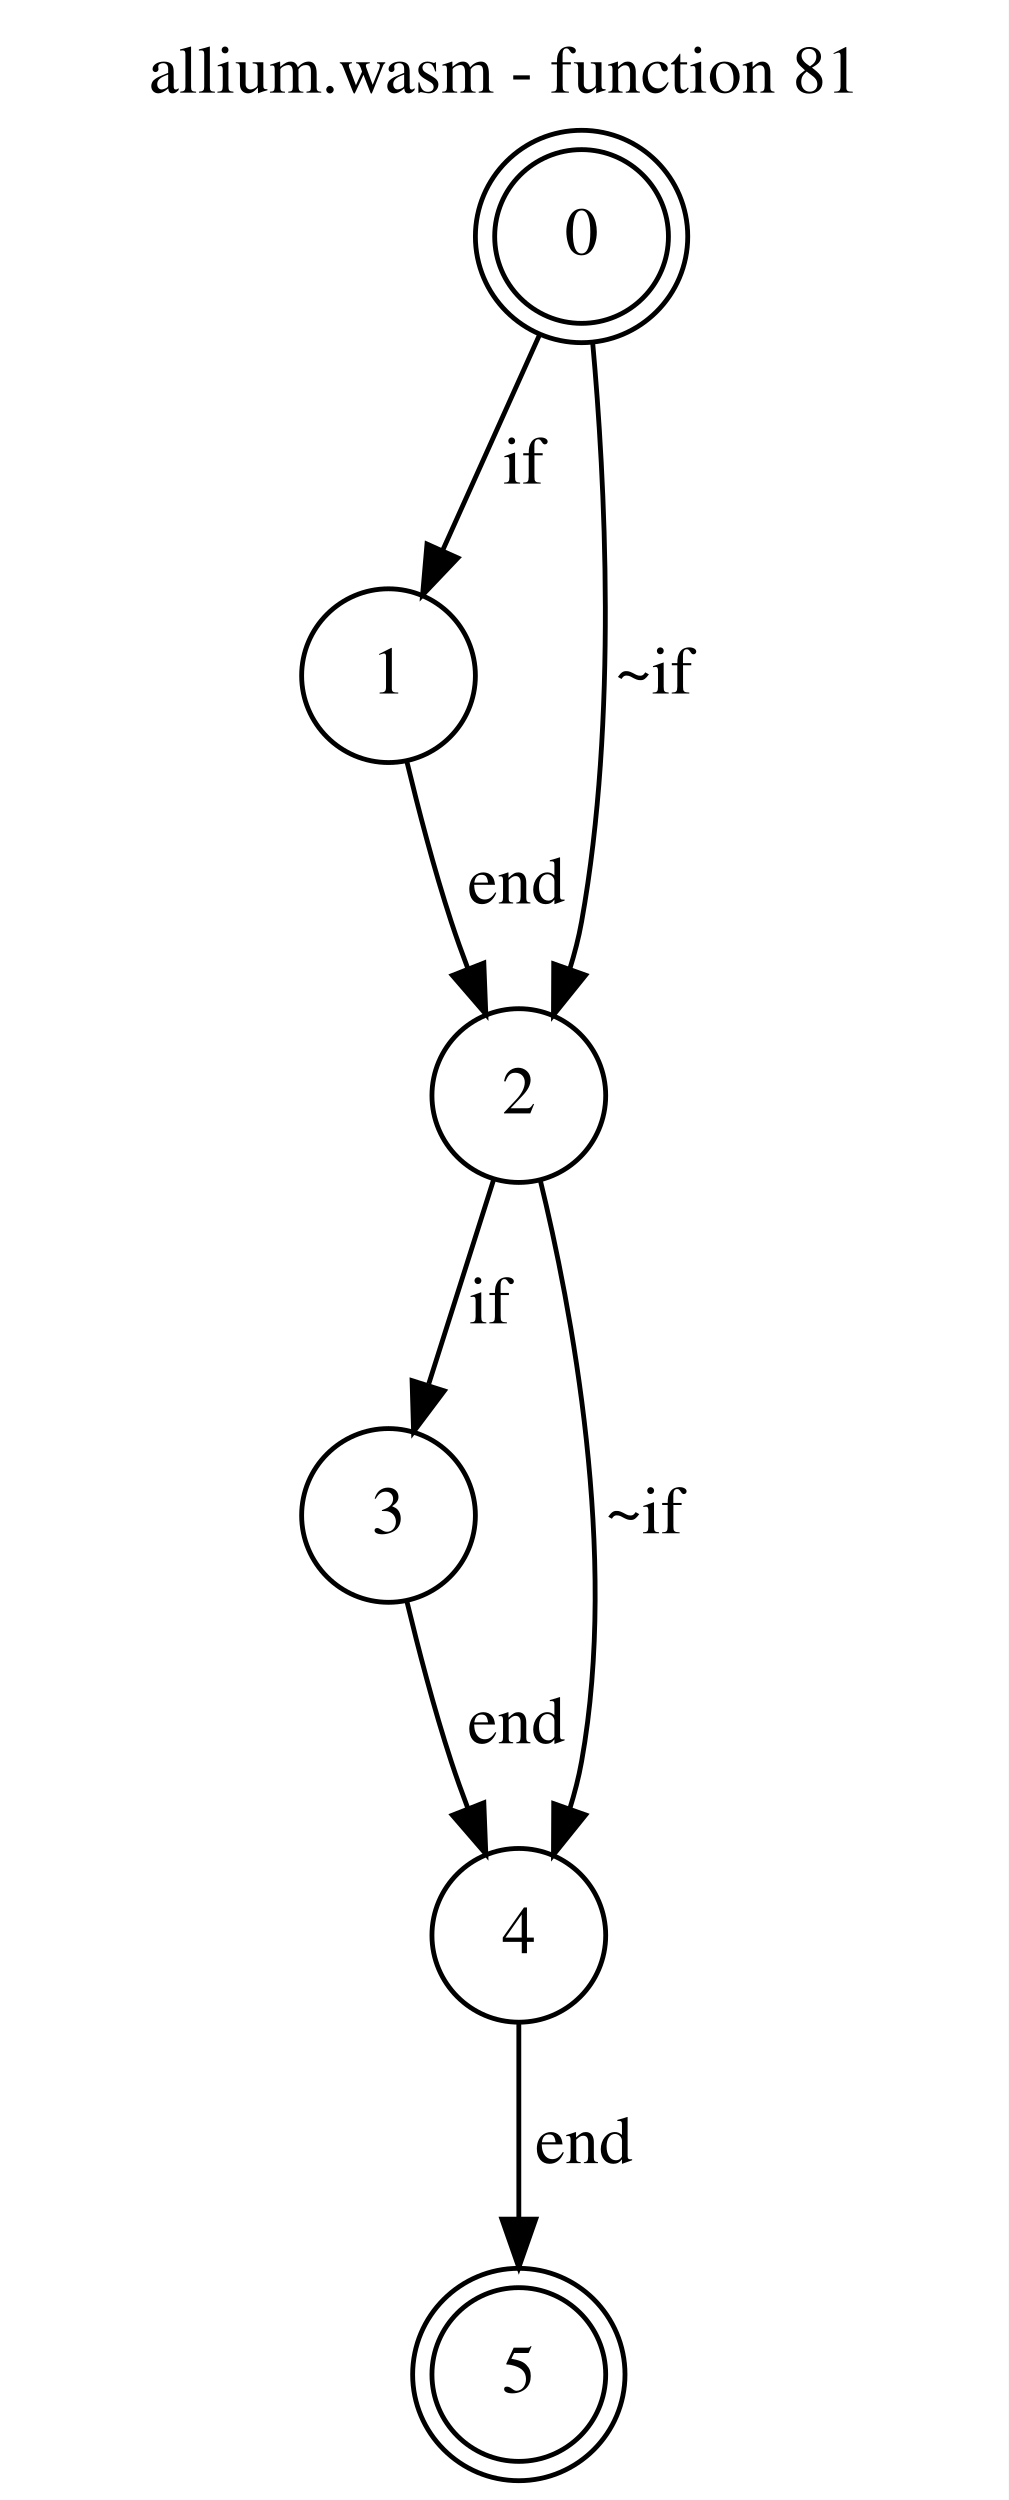
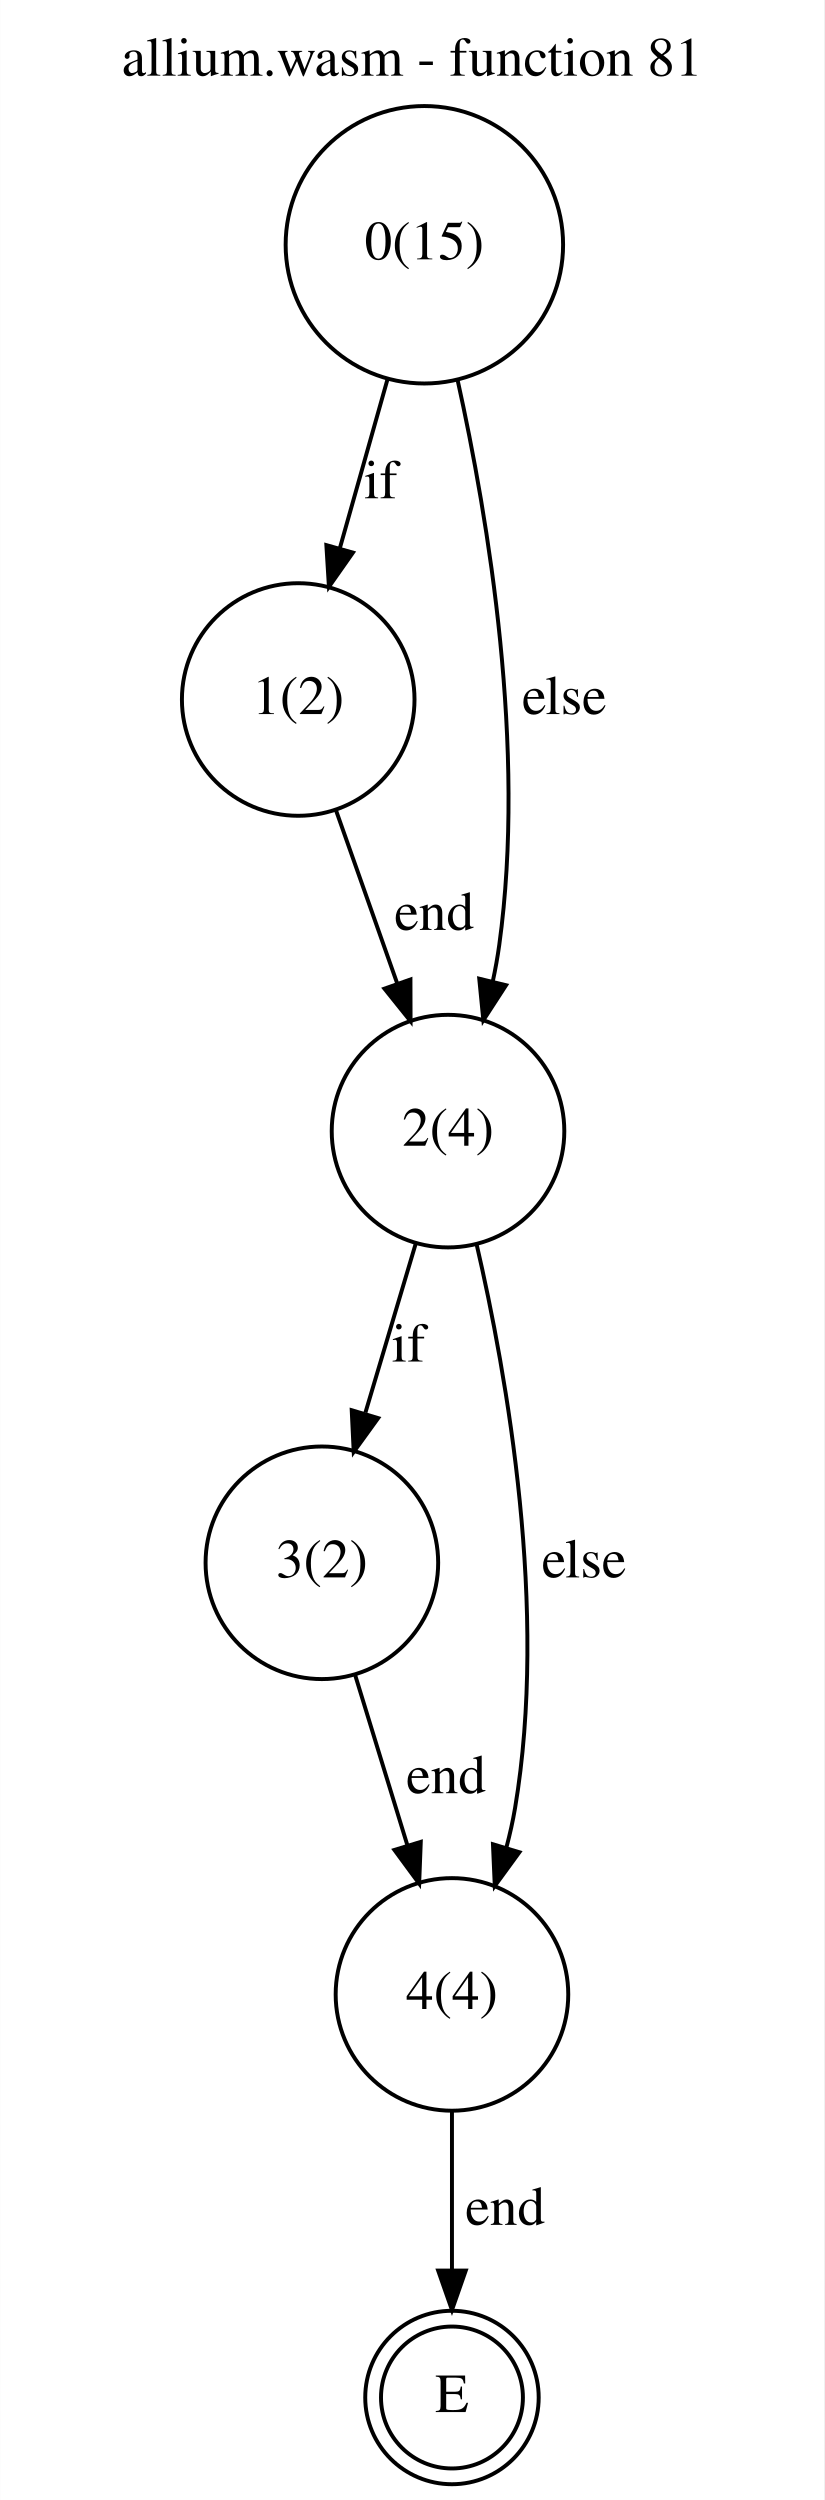
- <svg xmlns="http://www.w3.org/2000/svg" width="209pt" height="518pt" viewBox="0.00 0.00 209.00 518.00">
-   <g id="graph0" class="graph" transform="scale(1 1) rotate(0) translate(4 514)">
-     <polygon fill="white" stroke="transparent" points="-4,4 -4,-514 205,-514 205,4 -4,4" />
-     <text text-anchor="middle" x="100.5" y="-494.8" font-family="Times,serif" font-size="14.00">allium.wasm - function 81</text>
+ <svg xmlns="http://www.w3.org/2000/svg" width="209pt" height="634pt" viewBox="0.00 0.00 209.00 634.17">
+   <g id="graph0" class="graph" transform="scale(1 1) rotate(0) translate(4 630.17)">
+     <polygon fill="white" stroke="transparent" points="-4,4 -4,-630.17 205,-630.17 205,4 -4,4" />
+     <text text-anchor="middle" x="100.5" y="-610.97" font-family="Times,serif" font-size="14.00">allium.wasm - function 81</text>
    <g id="node1" class="node">
-       <ellipse fill="none" stroke="black" cx="116.5" cy="-465" rx="18" ry="18" />
-       <ellipse fill="none" stroke="black" cx="116.5" cy="-465" rx="22" ry="22" />
-       <text text-anchor="middle" x="116.5" y="-461.3" font-family="Times,serif" font-size="14.00">0</text>
+       <ellipse fill="none" stroke="black" cx="110.62" cy="-22" rx="18" ry="18" />
+       <ellipse fill="none" stroke="black" cx="110.62" cy="-22" rx="22" ry="22" />
+       <text text-anchor="middle" x="110.62" y="-18.3" font-family="Times,serif" font-size="14.00">E</text>
+     </g>
+     <g id="node2" class="node">
+       <ellipse fill="none" stroke="black" cx="103.62" cy="-568.08" rx="35.19" ry="35.19" />
+       <text text-anchor="middle" x="103.62" y="-564.38" font-family="Times,serif" font-size="14.00">0(15)</text>
    </g>
    <g id="node3" class="node">
-       <ellipse fill="none" stroke="black" cx="76.5" cy="-374" rx="18" ry="18" />
-       <text text-anchor="middle" x="76.5" y="-370.3" font-family="Times,serif" font-size="14.00">1</text>
+       <ellipse fill="none" stroke="black" cx="71.62" cy="-452.73" rx="29.5" ry="29.5" />
+       <text text-anchor="middle" x="71.62" y="-449.03" font-family="Times,serif" font-size="14.00">1(2)</text>
    </g>
    <g id="edge1" class="edge">
-       <path fill="none" stroke="black" d="M107.82,-444.69C101.92,-431.56 94.06,-414.08 87.69,-399.9" />
-       <polygon fill="black" stroke="black" points="90.86,-398.4 83.56,-390.72 84.47,-401.27 90.86,-398.4" />
-       <text text-anchor="middle" x="104.5" y="-413.8" font-family="Times,serif" font-size="14.00">if</text>
+       <path fill="none" stroke="black" d="M94.28,-533.99C90.48,-520.53 86.07,-504.91 82.16,-491.04" />
+       <polygon fill="black" stroke="black" points="85.5,-489.99 79.41,-481.31 78.76,-491.89 85.5,-489.99" />
+       <text text-anchor="middle" x="92.62" y="-503.78" font-family="Times,serif" font-size="14.00">if</text>
    </g>
    <g id="node4" class="node">
-       <ellipse fill="none" stroke="black" cx="103.5" cy="-287" rx="18" ry="18" />
-       <text text-anchor="middle" x="103.5" y="-283.3" font-family="Times,serif" font-size="14.00">2</text>
+       <ellipse fill="none" stroke="black" cx="109.62" cy="-343.24" rx="29.5" ry="29.5" />
+       <text text-anchor="middle" x="109.62" y="-339.54" font-family="Times,serif" font-size="14.00">2(4)</text>
    </g>
    <g id="edge2" class="edge">
-       <path fill="none" stroke="black" d="M118.82,-442.77C121.33,-414.99 124.03,-364.92 116.5,-323 115.92,-319.75 115.05,-316.4 114.03,-313.13" />
-       <polygon fill="black" stroke="black" points="117.33,-311.95 110.68,-303.69 110.73,-314.29 117.33,-311.95" />
-       <text text-anchor="middle" x="131.5" y="-370.3" font-family="Times,serif" font-size="14.00">~if</text>
-     </g>
-     <g id="node2" class="node">
-       <ellipse fill="none" stroke="black" cx="103.5" cy="-22" rx="18" ry="18" />
-       <ellipse fill="none" stroke="black" cx="103.5" cy="-22" rx="22" ry="22" />
-       <text text-anchor="middle" x="103.5" y="-18.3" font-family="Times,serif" font-size="14.00">5</text>
+       <path fill="none" stroke="black" d="M112.04,-533.81C119.91,-498.25 129.49,-440.27 122.62,-390.48 122.2,-387.44 121.64,-384.32 120.97,-381.2" />
+       <polygon fill="black" stroke="black" points="124.34,-380.25 118.58,-371.36 117.54,-381.91 124.34,-380.25" />
+       <text text-anchor="middle" x="139.12" y="-449.03" font-family="Times,serif" font-size="14.00">else</text>
    </g>
    <g id="edge3" class="edge">
-       <path fill="none" stroke="black" d="M80.31,-356.18C82.67,-346.41 85.92,-333.91 89.5,-323 90.54,-319.83 91.72,-316.53 92.95,-313.29" />
-       <polygon fill="black" stroke="black" points="96.25,-314.46 96.66,-303.87 89.74,-311.89 96.25,-314.46" />
-       <text text-anchor="middle" x="103" y="-326.8" font-family="Times,serif" font-size="14.00">end</text>
+       <path fill="none" stroke="black" d="M81.11,-424.88C85.83,-411.54 91.6,-395.23 96.71,-380.77" />
+       <polygon fill="black" stroke="black" points="100.09,-381.71 100.12,-371.12 93.49,-379.38 100.09,-381.71" />
+       <text text-anchor="middle" x="106.12" y="-394.28" font-family="Times,serif" font-size="14.00">end</text>
    </g>
    <g id="node5" class="node">
-       <ellipse fill="none" stroke="black" cx="76.5" cy="-200" rx="18" ry="18" />
-       <text text-anchor="middle" x="76.5" y="-196.3" font-family="Times,serif" font-size="14.00">3</text>
+       <ellipse fill="none" stroke="black" cx="77.62" cy="-233.74" rx="29.5" ry="29.5" />
+       <text text-anchor="middle" x="77.62" y="-230.04" font-family="Times,serif" font-size="14.00">3(2)</text>
    </g>
    <g id="edge4" class="edge">
-       <path fill="none" stroke="black" d="M98.29,-269.61C94.48,-257.62 89.24,-241.09 84.84,-227.27" />
-       <polygon fill="black" stroke="black" points="88.05,-225.81 81.69,-217.34 81.38,-227.93 88.05,-225.81" />
-       <text text-anchor="middle" x="97.5" y="-239.8" font-family="Times,serif" font-size="14.00">if</text>
+       <path fill="none" stroke="black" d="M101.55,-315.11C97.65,-302 92.9,-286.06 88.67,-271.84" />
+       <polygon fill="black" stroke="black" points="91.9,-270.44 85.7,-261.86 85.19,-272.44 91.9,-270.44" />
+       <text text-anchor="middle" x="99.62" y="-284.79" font-family="Times,serif" font-size="14.00">if</text>
    </g>
    <g id="node6" class="node">
-       <ellipse fill="none" stroke="black" cx="103.5" cy="-113" rx="18" ry="18" />
-       <text text-anchor="middle" x="103.5" y="-109.3" font-family="Times,serif" font-size="14.00">4</text>
+       <ellipse fill="none" stroke="black" cx="110.62" cy="-124.25" rx="29.5" ry="29.5" />
+       <text text-anchor="middle" x="110.62" y="-120.55" font-family="Times,serif" font-size="14.00">4(4)</text>
    </g>
    <g id="edge5" class="edge">
-       <path fill="none" stroke="black" d="M107.95,-269.43C114.27,-243.55 124.23,-192.03 116.5,-149 115.92,-145.75 115.05,-142.4 114.03,-139.13" />
-       <polygon fill="black" stroke="black" points="117.33,-137.95 110.68,-129.69 110.73,-140.29 117.33,-137.95" />
-       <text text-anchor="middle" x="129.5" y="-196.3" font-family="Times,serif" font-size="14.00">~if</text>
+       <path fill="none" stroke="black" d="M116.79,-314.88C124.65,-281.04 135.07,-221.73 126.62,-171.49 126.07,-168.23 125.32,-164.88 124.44,-161.56" />
+       <polygon fill="black" stroke="black" points="127.72,-160.31 121.48,-151.75 121.02,-162.34 127.72,-160.31" />
+       <text text-anchor="middle" x="144.12" y="-230.04" font-family="Times,serif" font-size="14.00">else</text>
    </g>
    <g id="edge6" class="edge">
-       <path fill="none" stroke="black" d="M80.31,-182.18C82.67,-172.41 85.92,-159.91 89.5,-149 90.54,-145.83 91.72,-142.53 92.95,-139.29" />
-       <polygon fill="black" stroke="black" points="96.25,-140.46 96.66,-129.87 89.74,-137.89 96.25,-140.46" />
-       <text text-anchor="middle" x="103" y="-152.8" font-family="Times,serif" font-size="14.00">end</text>
+       <path fill="none" stroke="black" d="M85.95,-205.62C90.02,-192.38 94.97,-176.25 99.36,-161.93" />
+       <polygon fill="black" stroke="black" points="102.71,-162.95 102.3,-152.36 96.02,-160.9 102.71,-162.95" />
+       <text text-anchor="middle" x="109.12" y="-175.29" font-family="Times,serif" font-size="14.00">end</text>
    </g>
    <g id="edge7" class="edge">
-       <path fill="none" stroke="black" d="M103.5,-94.84C103.5,-83.44 103.5,-68.13 103.5,-54.58" />
-       <polygon fill="black" stroke="black" points="107,-54.19 103.5,-44.19 100,-54.19 107,-54.19" />
-       <text text-anchor="middle" x="117" y="-65.8" font-family="Times,serif" font-size="14.00">end</text>
+       <path fill="none" stroke="black" d="M110.62,-94.79C110.62,-82.22 110.62,-67.39 110.62,-54.49" />
+       <polygon fill="black" stroke="black" points="114.12,-54.19 110.62,-44.19 107.12,-54.19 114.12,-54.19" />
+       <text text-anchor="middle" x="124.12" y="-65.8" font-family="Times,serif" font-size="14.00">end</text>
    </g>
  </g>
</svg>
